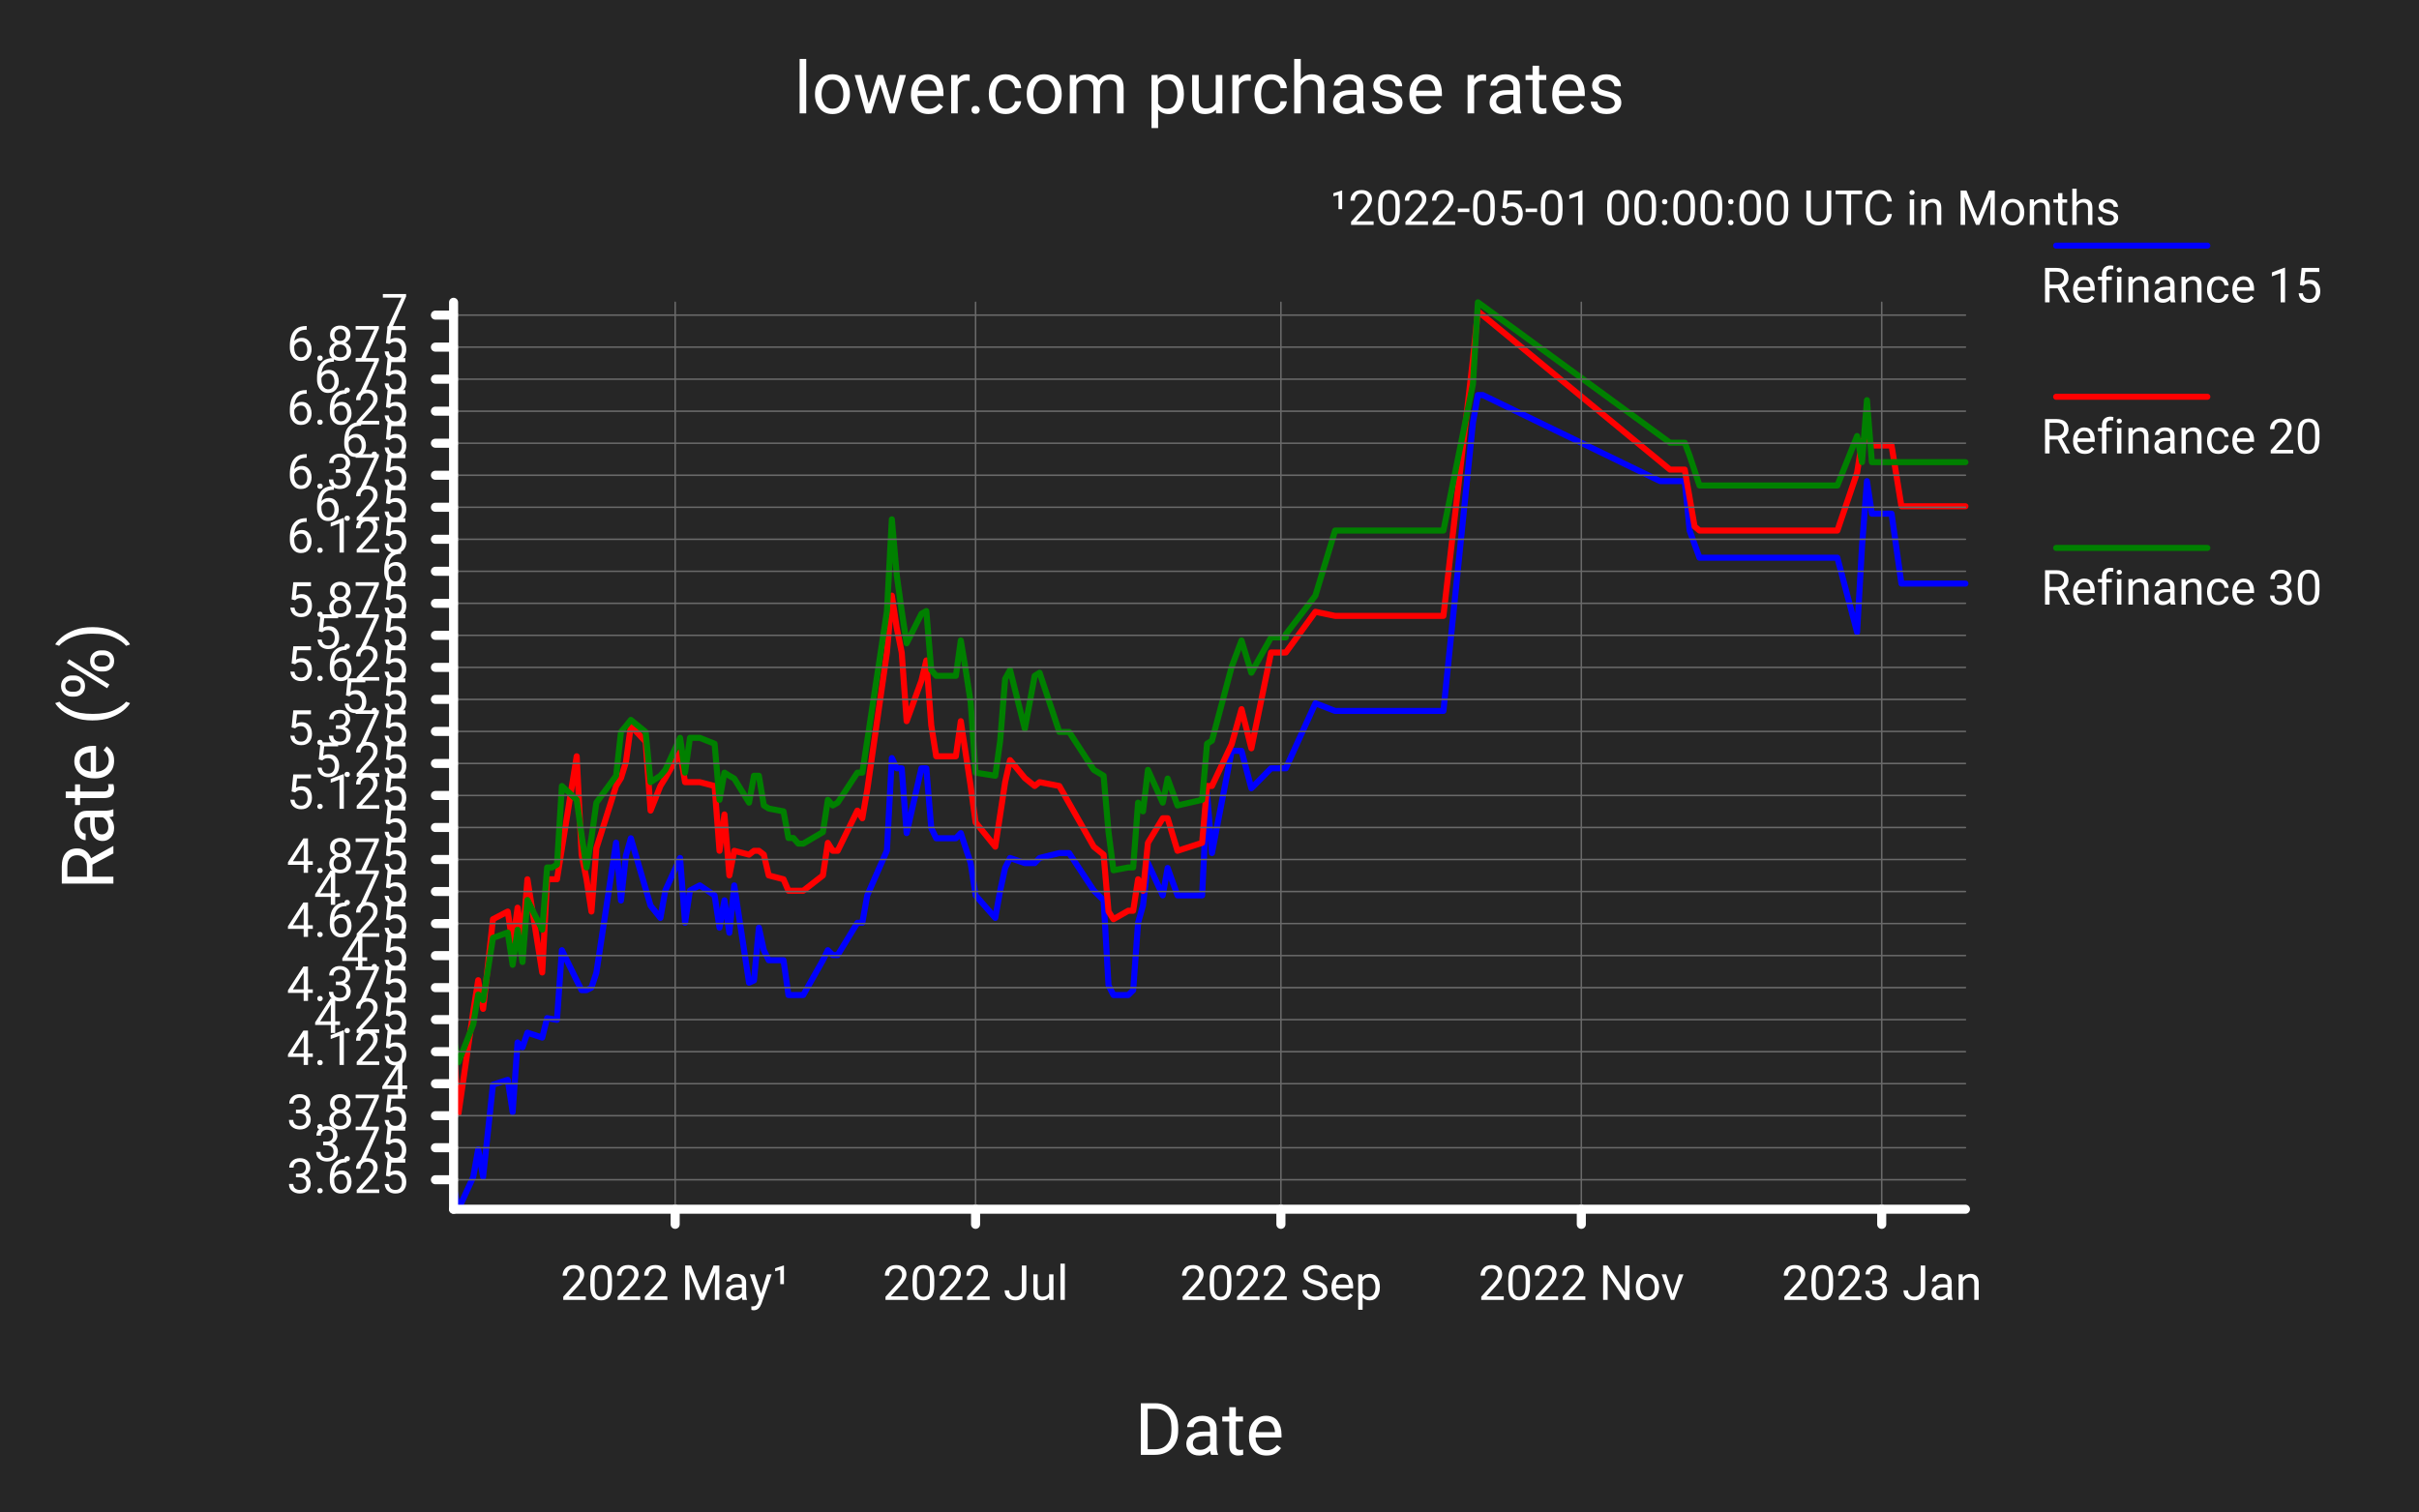
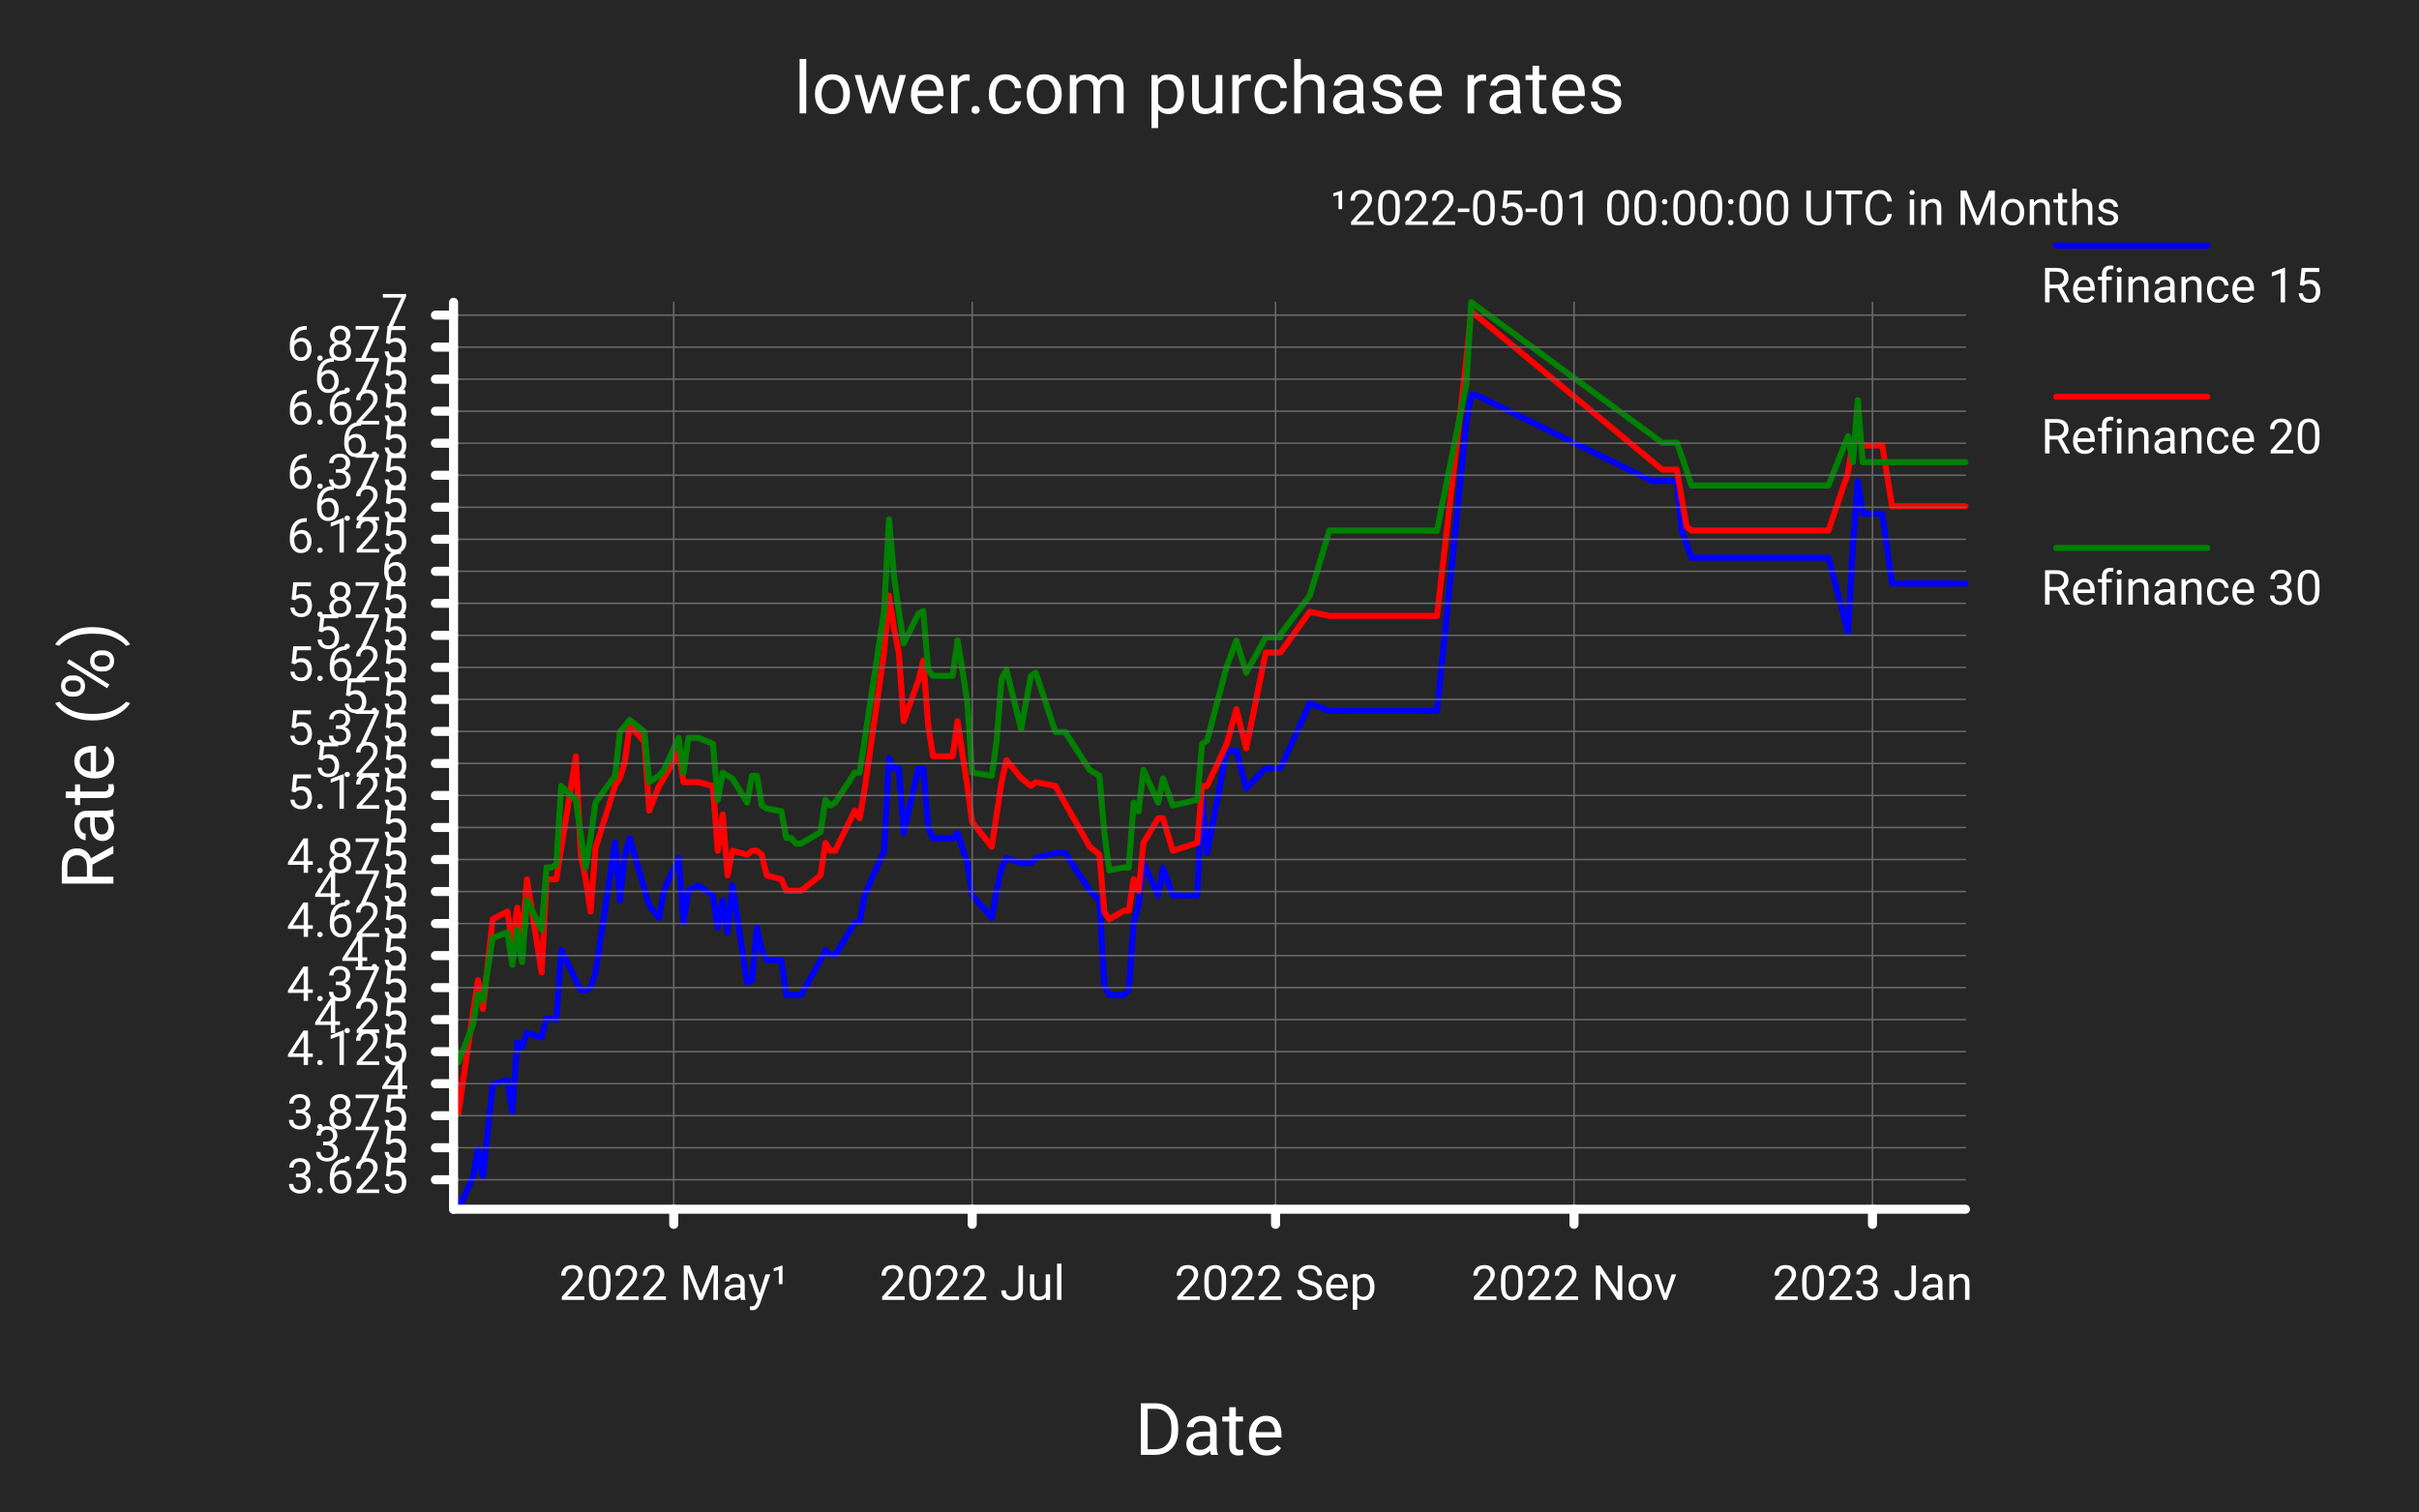
<svg xmlns="http://www.w3.org/2000/svg" class="poloto" width="800" height="500" viewBox="0 0 800 500">
  <style>.poloto{stroke-linecap:round;stroke-linejoin:round;font-family:Roboto,sans-serif;font-size:16px;}.poloto_background{fill:#262626;}.poloto_scatter{stroke-width:7}.poloto_tick_line{stroke:dimgray;stroke-width:0.5}.poloto_line{stroke-width:2}.poloto_text{fill: white;}.poloto_axis_lines{stroke: white;stroke-width:3;fill:none;stroke-dasharray:none}.poloto_title{font-size:24px;dominant-baseline:start;text-anchor:middle;}.poloto_xname{font-size:24px;dominant-baseline:start;text-anchor:middle;}.poloto_yname{font-size:24px;dominant-baseline:start;text-anchor:middle;}.poloto0stroke{stroke:blue;}.poloto1stroke{stroke:red;}.poloto2stroke{stroke:green;}.poloto3stroke{stroke:gold;}.poloto4stroke{stroke:aqua;}.poloto5stroke{stroke:lime;}.poloto6stroke{stroke:orange;}.poloto7stroke{stroke:chocolate;}.poloto0fill{fill:blue;}.poloto1fill{fill:red;}.poloto2fill{fill:green;}.poloto3fill{fill:gold;}.poloto4fill{fill:aqua;}.poloto5fill{fill:lime;}.poloto6fill{fill:orange;}.poloto7fill{fill:chocolate;}</style>
  <circle r="1e5" class="poloto_background" />
  <text class="poloto_text poloto_legend_text" x="675" y="100">Refinance 15</text>
  <line class="poloto_line poloto_legend_icon poloto0stroke poloto0legend" stroke="black" x1="680" x2="730" y1="81.25" y2="81.25" />
-   <path class="poloto_line poloto0stroke" fill="none" stroke="black" d=" M 150.00 392.46 L 151.63 400.00 L 156.51 389.32 L 158.14 380.17 L 159.77 389.32 L 159.77 389.32 L 163.03 358.81 L 167.92 357.20 L 169.54 367.88 L 171.17 344.83 L 172.80 346.44 L 174.43 341.61 L 179.32 343.22 L 180.94 336.78 L 180.94 336.78 L 184.20 337.37 L 185.83 314.32 L 190.72 324.32 L 192.35 327.54 L 193.97 327.54 L 195.60 326.69 L 197.23 321.78 L 203.75 278.73 L 205.37 297.88 L 207.00 283.05 L 208.63 277.29 L 208.63 277.29 L 215.15 299.58 L 218.40 303.64 L 220.03 294.58 L 224.92 283.81 L 226.55 305.25 L 228.18 294.58 L 228.18 294.58 L 231.43 292.88 L 236.32 296.19 L 237.95 306.86 L 237.95 306.86 L 239.58 297.80 L 241.21 308.56 L 242.83 292.88 L 247.72 325.08 L 249.35 324.32 L 250.98 306.86 L 250.98 306.86 L 252.61 314.32 L 254.23 317.63 L 259.12 317.63 L 260.75 329.15 L 262.38 329.15 L 264.01 329.15 L 265.64 329.15 L 272.15 317.63 L 273.78 314.32 L 275.41 315.93 L 277.04 315.93 L 277.04 315.93 L 283.55 305.25 L 285.18 305.25 L 286.81 296.19 L 293.32 281.36 L 294.95 250.76 L 296.58 254.15 L 298.21 254.15 L 299.84 275.59 L 304.72 254.15 L 306.35 254.15 L 307.98 273.90 L 309.61 277.29 L 316.12 277.29 L 317.75 275.59 L 319.38 280.59 L 321.01 285.51 L 322.64 296.19 L 329.15 303.64 L 330.78 294.58 L 332.41 287.12 L 334.04 283.81 L 338.93 285.51 L 342.18 285.51 L 343.81 283.81 L 350.33 282.20 L 350.33 282.20 L 350.33 282.20 L 350.33 282.20 L 350.33 282.20 L 350.33 282.20 L 353.58 282.20 L 353.58 282.20 L 353.58 282.20 L 353.58 282.20 L 353.58 282.20 L 353.58 282.20 L 361.73 294.58 L 364.98 297.80 L 366.61 325.93 L 368.24 329.15 L 373.13 329.15 L 374.76 327.54 L 376.38 305.25 L 378.01 299.49 L 379.64 285.51 L 384.53 296.19 L 384.53 296.19 L 386.16 287.12 L 389.41 296.19 L 389.41 296.19 L 397.56 296.19 L 399.19 262.46 L 400.81 282.20 L 407.33 248.39 L 410.59 248.39 L 410.59 248.39 L 413.84 260.76 L 420.36 254.15 L 420.36 254.15 L 420.36 254.15 L 420.36 254.15 L 420.36 254.15 L 420.36 254.15 L 420.36 254.15 L 420.36 254.15 L 420.36 254.15 L 425.24 254.15 L 435.02 232.63 L 441.53 235.17 L 441.53 235.17 L 446.42 235.17 L 452.93 235.17 L 454.56 235.17 L 454.56 235.17 L 454.56 235.17 L 454.56 235.17 L 454.56 235.17 L 475.73 235.17 L 477.36 235.17 L 487.13 139.75 L 488.76 130.68 L 490.39 130.68 L 549.02 159.15 L 555.54 159.15 L 557.17 159.15 L 558.79 175.51 L 562.05 184.49 L 562.05 184.49 L 568.57 184.49 L 570.20 184.49 L 571.82 184.49 L 573.45 184.49 L 578.34 184.49 L 579.97 184.49 L 583.22 184.49 L 584.85 184.49 L 589.74 184.49 L 591.37 184.49 L 591.37 184.49 L 596.25 184.49 L 601.14 184.49 L 602.77 184.49 L 604.40 184.49 L 606.03 184.49 L 607.65 184.49 L 614.17 209.15 L 615.80 180.68 L 617.43 159.15 L 619.06 169.92 L 623.94 169.92 L 625.57 169.92 L 625.57 169.92 L 628.83 193.05 L 630.46 193.05 L 635.34 193.05 L 636.97 193.05 L 638.60 193.05 L 640.23 193.05 L 641.86 193.05 L 641.86 193.05 L 641.86 193.05 L 641.86 193.05 L 650.00 193.05" />
+   <path class="poloto_line poloto0stroke" fill="none" stroke="black" d=" M 150.00 392.46 L 151.62 400.00 L 156.47 389.32 L 158.09 380.17 L 159.71 389.32 L 159.71 389.32 L 162.94 358.81 L 167.80 357.20 L 169.42 367.88 L 171.04 344.83 L 172.65 346.44 L 174.27 341.61 L 179.13 343.22 L 180.74 336.78 L 180.74 336.78 L 183.98 337.37 L 185.60 314.32 L 190.45 324.32 L 192.07 327.54 L 193.69 327.54 L 195.31 326.69 L 196.93 321.78 L 203.40 278.73 L 205.02 297.88 L 206.63 283.05 L 208.25 277.29 L 208.25 277.29 L 214.72 299.58 L 217.96 303.64 L 219.58 294.58 L 224.43 283.81 L 226.05 305.25 L 227.67 294.58 L 227.67 294.58 L 230.91 292.88 L 235.76 296.19 L 237.38 306.86 L 237.38 306.86 L 239.00 297.80 L 240.61 308.56 L 242.23 292.88 L 247.09 325.08 L 248.71 324.32 L 250.32 306.86 L 250.32 306.86 L 251.94 314.32 L 253.56 317.63 L 258.41 317.63 L 260.03 329.15 L 261.65 329.15 L 263.27 329.15 L 264.89 329.15 L 271.36 317.63 L 272.98 314.32 L 274.60 315.93 L 276.21 315.93 L 276.21 315.93 L 282.69 305.25 L 284.30 305.25 L 285.92 296.19 L 292.39 281.36 L 294.01 250.76 L 295.63 254.15 L 297.25 254.15 L 298.87 275.59 L 303.72 254.15 L 305.34 254.15 L 306.96 273.90 L 308.58 277.29 L 315.05 277.29 L 316.67 275.59 L 318.28 280.59 L 319.90 285.51 L 321.52 296.19 L 327.99 303.64 L 329.61 294.58 L 331.23 287.12 L 332.85 283.81 L 337.70 285.51 L 340.94 285.51 L 342.56 283.81 L 349.03 282.20 L 349.03 282.20 L 349.03 282.20 L 349.03 282.20 L 349.03 282.20 L 349.03 282.20 L 352.27 282.20 L 352.27 282.20 L 352.27 282.20 L 352.27 282.20 L 352.27 282.20 L 352.27 282.20 L 360.36 294.58 L 363.59 297.80 L 365.21 325.93 L 366.83 329.15 L 371.68 329.15 L 373.30 327.54 L 374.92 305.25 L 376.54 299.49 L 378.16 285.51 L 383.01 296.19 L 383.01 296.19 L 384.63 287.12 L 387.86 296.19 L 387.86 296.19 L 395.95 296.19 L 397.57 262.46 L 399.19 282.20 L 405.66 248.39 L 408.90 248.39 L 408.90 248.39 L 412.14 260.76 L 418.61 254.15 L 418.61 254.15 L 418.61 254.15 L 418.61 254.15 L 418.61 254.15 L 418.61 254.15 L 418.61 254.15 L 418.61 254.15 L 418.61 254.15 L 423.46 254.15 L 433.17 232.63 L 439.64 235.17 L 439.64 235.17 L 444.50 235.17 L 450.97 235.17 L 452.59 235.17 L 452.59 235.17 L 452.59 235.17 L 452.59 235.17 L 452.59 235.17 L 473.62 235.17 L 475.24 235.17 L 484.95 139.75 L 486.57 130.68 L 488.19 130.68 L 546.44 159.15 L 552.91 159.15 L 554.53 159.15 L 556.15 175.51 L 559.39 184.49 L 559.39 184.49 L 565.86 184.49 L 567.48 184.49 L 569.09 184.49 L 570.71 184.49 L 575.57 184.49 L 577.18 184.49 L 580.42 184.49 L 582.04 184.49 L 586.89 184.49 L 588.51 184.49 L 588.51 184.49 L 593.37 184.49 L 598.22 184.49 L 599.84 184.49 L 601.46 184.49 L 603.07 184.49 L 604.69 184.49 L 611.17 209.15 L 612.78 180.68 L 614.40 159.15 L 616.02 169.92 L 620.87 169.92 L 622.49 169.92 L 622.49 169.92 L 625.73 193.05 L 627.35 193.05 L 632.20 193.05 L 633.82 193.05 L 635.44 193.05 L 637.06 193.05 L 638.67 193.05 L 638.67 193.05 L 638.67 193.05 L 638.67 193.05 L 646.76 193.05 L 650.00 193.05" />
  <text class="poloto_text poloto_legend_text" x="675" y="150">Refinance 20</text>
  <line class="poloto_line poloto_legend_icon poloto1stroke poloto1legend" stroke="black" x1="680" x2="730" y1="131.25" y2="131.25" />
-   <path class="poloto_line poloto1stroke" fill="none" stroke="black" d=" M 150.00 345.68 L 151.63 368.31 L 156.51 334.58 L 158.14 324.24 L 159.77 333.73 L 159.77 333.73 L 163.03 304.07 L 167.92 301.53 L 169.54 312.29 L 171.17 300.25 L 172.80 311.02 L 174.43 290.85 L 179.32 321.69 L 180.94 290.85 L 180.94 290.85 L 184.20 290.85 L 184.20 290.85 L 190.72 250.17 L 192.35 282.71 L 193.97 290.85 L 195.60 301.53 L 197.23 280.59 L 203.75 260.00 L 205.37 257.37 L 207.00 252.12 L 208.63 240.08 L 213.52 245.34 L 215.15 268.14 L 218.40 260.00 L 220.03 257.37 L 224.92 248.81 L 226.55 258.73 L 228.18 258.73 L 228.18 258.73 L 231.43 258.73 L 236.32 260.00 L 237.95 281.44 L 237.95 281.44 L 239.58 269.41 L 241.21 289.58 L 242.83 281.44 L 247.72 282.71 L 249.35 281.44 L 250.98 281.44 L 250.98 281.44 L 252.61 282.71 L 254.23 289.58 L 259.12 290.85 L 260.75 294.66 L 262.38 294.66 L 264.01 294.66 L 265.64 294.66 L 272.15 289.58 L 273.78 278.81 L 275.41 281.44 L 277.04 281.44 L 277.04 281.44 L 283.55 268.14 L 285.18 270.68 L 286.81 261.27 L 293.32 215.85 L 294.95 197.03 L 296.58 207.80 L 298.21 215.85 L 299.84 238.56 L 304.72 225.17 L 306.35 218.47 L 307.98 239.92 L 309.61 250.17 L 316.12 250.17 L 317.75 238.56 L 319.38 249.32 L 321.01 260.00 L 322.64 272.03 L 329.15 280.08 L 330.78 269.41 L 332.41 258.73 L 334.04 251.44 L 338.93 257.37 L 342.18 260.00 L 343.81 258.73 L 350.33 260.00 L 350.33 260.00 L 350.33 260.00 L 350.33 260.00 L 350.33 260.00 L 350.33 260.00 L 350.33 260.00 L 350.33 260.00 L 350.33 260.00 L 350.33 260.00 L 350.33 260.00 L 350.33 260.00 L 361.73 280.08 L 364.98 282.71 L 366.61 301.53 L 368.24 304.07 L 373.13 301.27 L 374.76 301.27 L 376.38 290.85 L 378.01 294.66 L 379.64 278.81 L 384.53 270.68 L 384.53 270.68 L 386.16 270.68 L 389.41 281.44 L 389.41 281.44 L 397.56 278.81 L 399.19 260.00 L 400.81 260.00 L 407.33 246.19 L 410.59 234.58 L 410.59 234.58 L 413.84 247.54 L 420.36 215.85 L 420.36 215.85 L 420.36 215.85 L 420.36 215.85 L 420.36 215.85 L 420.36 215.85 L 420.36 215.85 L 420.36 215.85 L 420.36 215.85 L 425.24 215.85 L 435.02 202.37 L 441.53 203.73 L 444.79 203.73 L 446.42 203.73 L 446.42 203.73 L 454.56 203.73 L 456.19 203.73 L 456.19 203.73 L 456.19 203.73 L 456.19 203.73 L 475.73 203.73 L 477.36 203.73 L 487.13 118.81 L 488.76 102.97 L 488.76 102.97 L 552.28 155.34 L 555.54 155.34 L 557.17 155.34 L 560.42 174.15 L 562.05 175.51 L 562.05 175.51 L 568.57 175.51 L 570.20 175.51 L 571.82 175.51 L 573.45 175.51 L 578.34 175.51 L 579.97 175.51 L 583.22 175.51 L 584.85 175.51 L 589.74 175.51 L 591.37 175.51 L 591.37 175.51 L 596.25 175.51 L 601.14 175.51 L 602.77 175.51 L 604.40 175.51 L 606.03 175.51 L 607.65 175.51 L 614.17 156.36 L 615.80 145.93 L 617.43 144.58 L 619.06 147.37 L 623.94 147.37 L 625.57 147.37 L 625.57 147.37 L 628.83 167.46 L 630.46 167.46 L 635.34 167.46 L 636.97 167.46 L 638.60 167.46 L 640.23 167.46 L 641.86 167.46 L 641.86 167.46 L 648.37 167.46 L 648.37 167.46 L 650.00 167.46" />
+   <path class="poloto_line poloto1stroke" fill="none" stroke="black" d=" M 150.00 345.68 L 151.62 368.31 L 156.47 334.58 L 158.09 324.24 L 159.71 333.73 L 159.71 333.73 L 162.94 304.07 L 167.80 301.53 L 169.42 312.29 L 171.04 300.25 L 172.65 311.02 L 174.27 290.85 L 179.13 321.69 L 180.74 290.85 L 180.74 290.85 L 183.98 290.85 L 183.98 290.85 L 190.45 250.17 L 192.07 282.71 L 193.69 290.85 L 195.31 301.53 L 196.93 280.59 L 203.40 260.00 L 205.02 257.37 L 206.63 252.12 L 208.25 240.08 L 213.11 245.34 L 214.72 268.14 L 217.96 260.00 L 219.58 257.37 L 224.43 248.81 L 226.05 258.73 L 227.67 258.73 L 227.67 258.73 L 230.91 258.73 L 235.76 260.00 L 237.38 281.44 L 237.38 281.44 L 239.00 269.41 L 240.61 289.58 L 242.23 281.44 L 247.09 282.71 L 248.71 281.44 L 250.32 281.44 L 250.32 281.44 L 251.94 282.71 L 253.56 289.58 L 258.41 290.85 L 260.03 294.66 L 261.65 294.66 L 263.27 294.66 L 264.89 294.66 L 271.36 289.58 L 272.98 278.81 L 274.60 281.44 L 276.21 281.44 L 276.21 281.44 L 282.69 268.14 L 284.30 270.68 L 285.92 261.27 L 292.39 215.85 L 294.01 197.03 L 295.63 207.80 L 297.25 215.85 L 298.87 238.56 L 303.72 225.17 L 305.34 218.47 L 306.96 239.92 L 308.58 250.17 L 315.05 250.17 L 316.67 238.56 L 318.28 249.32 L 319.90 260.00 L 321.52 272.03 L 327.99 280.08 L 329.61 269.41 L 331.23 258.73 L 332.85 251.44 L 337.70 257.37 L 340.94 260.00 L 342.56 258.73 L 349.03 260.00 L 349.03 260.00 L 349.03 260.00 L 349.03 260.00 L 349.03 260.00 L 349.03 260.00 L 349.03 260.00 L 349.03 260.00 L 349.03 260.00 L 349.03 260.00 L 349.03 260.00 L 349.03 260.00 L 360.36 280.08 L 363.59 282.71 L 365.21 301.53 L 366.83 304.07 L 371.68 301.27 L 373.30 301.27 L 374.92 290.85 L 376.54 294.66 L 378.16 278.81 L 383.01 270.68 L 383.01 270.68 L 384.63 270.68 L 387.86 281.44 L 387.86 281.44 L 395.95 278.81 L 397.57 260.00 L 399.19 260.00 L 405.66 246.19 L 408.90 234.58 L 408.90 234.58 L 412.14 247.54 L 418.61 215.85 L 418.61 215.85 L 418.61 215.85 L 418.61 215.85 L 418.61 215.85 L 418.61 215.85 L 418.61 215.85 L 418.61 215.85 L 418.61 215.85 L 423.46 215.85 L 433.17 202.37 L 439.64 203.73 L 442.88 203.73 L 444.50 203.73 L 444.50 203.73 L 452.59 203.73 L 454.21 203.73 L 454.21 203.73 L 454.21 203.73 L 454.21 203.73 L 473.62 203.73 L 475.24 203.73 L 484.95 118.81 L 486.57 102.97 L 486.57 102.97 L 549.68 155.34 L 552.91 155.34 L 554.53 155.34 L 557.77 174.15 L 559.39 175.51 L 559.39 175.51 L 565.86 175.51 L 567.48 175.51 L 569.09 175.51 L 570.71 175.51 L 575.57 175.51 L 577.18 175.51 L 580.42 175.51 L 582.04 175.51 L 586.89 175.51 L 588.51 175.51 L 588.51 175.51 L 593.37 175.51 L 598.22 175.51 L 599.84 175.51 L 601.46 175.51 L 603.07 175.51 L 604.69 175.51 L 611.17 156.36 L 612.78 145.93 L 614.40 144.58 L 616.02 147.37 L 620.87 147.37 L 622.49 147.37 L 622.49 147.37 L 625.73 167.46 L 627.35 167.46 L 632.20 167.46 L 633.82 167.46 L 635.44 167.46 L 637.06 167.46 L 638.67 167.46 L 638.67 167.46 L 645.15 167.46 L 645.15 167.46 L 646.76 167.46 L 650.00 167.46" />
  <text class="poloto_text poloto_legend_text" x="675" y="200">Refinance 30</text>
  <line class="poloto_line poloto_legend_icon poloto2stroke poloto2legend" stroke="black" x1="680" x2="730" y1="181.25" y2="181.25" />
-   <path class="poloto_line poloto2stroke" fill="none" stroke="black" d=" M 150.00 343.31 L 151.63 351.36 L 156.51 338.81 L 158.14 328.98 L 159.77 330.85 L 159.77 330.85 L 163.03 310.25 L 167.92 308.47 L 169.54 319.15 L 171.17 307.54 L 172.80 318.22 L 174.43 297.71 L 179.32 307.54 L 180.94 286.95 L 182.57 286.95 L 184.20 286.02 L 185.83 260.00 L 190.72 264.58 L 192.35 276.27 L 193.97 286.95 L 195.60 277.20 L 197.23 265.51 L 203.75 256.61 L 205.37 242.12 L 207.00 240.17 L 208.63 238.14 L 213.52 242.12 L 215.15 258.73 L 218.40 256.61 L 220.03 254.66 L 224.92 244.07 L 226.55 255.59 L 228.18 244.07 L 228.18 244.07 L 231.43 244.07 L 236.32 246.02 L 237.95 264.58 L 237.95 264.58 L 239.58 255.59 L 241.21 256.61 L 242.83 257.54 L 247.72 265.51 L 249.35 256.61 L 250.98 256.61 L 250.98 256.61 L 252.61 266.44 L 254.23 267.46 L 259.12 268.39 L 260.75 277.20 L 262.38 277.20 L 264.01 279.07 L 265.64 279.07 L 272.15 275.25 L 273.78 264.58 L 275.41 266.44 L 277.04 265.51 L 277.04 265.51 L 283.55 255.59 L 285.18 255.59 L 286.81 245.00 L 293.32 202.12 L 294.95 171.78 L 296.58 190.34 L 298.21 202.12 L 299.84 212.80 L 304.72 203.05 L 306.35 202.12 L 307.98 221.61 L 309.61 223.56 L 316.12 223.56 L 317.75 211.86 L 319.38 221.61 L 321.01 232.29 L 322.64 255.59 L 329.15 256.61 L 330.78 245.00 L 332.41 224.58 L 334.04 221.61 L 338.93 241.10 L 342.18 223.56 L 343.81 222.54 L 350.33 242.12 L 350.33 242.12 L 350.33 242.12 L 350.33 242.12 L 350.33 242.12 L 350.33 242.12 L 353.58 242.12 L 353.58 242.12 L 353.58 242.12 L 353.58 242.12 L 353.58 242.12 L 353.58 242.12 L 361.73 254.66 L 364.98 256.61 L 366.61 275.25 L 368.24 287.88 L 373.13 286.95 L 374.76 286.95 L 376.38 265.51 L 378.01 268.39 L 379.64 254.66 L 384.53 265.51 L 384.53 265.51 L 386.16 257.54 L 389.41 266.44 L 389.41 266.44 L 397.56 264.58 L 399.19 246.02 L 400.81 245.00 L 407.33 220.59 L 410.59 211.86 L 410.59 211.86 L 413.84 222.54 L 420.36 210.85 L 420.36 210.85 L 420.36 210.85 L 420.36 210.85 L 420.36 210.85 L 420.36 210.85 L 420.36 210.85 L 420.36 210.85 L 425.24 210.85 L 425.24 209.83 L 435.02 197.03 L 441.53 175.51 L 441.53 175.51 L 446.42 175.51 L 446.42 175.51 L 454.56 175.51 L 456.19 175.51 L 456.19 175.51 L 456.19 175.51 L 456.19 175.51 L 475.73 175.51 L 477.36 175.51 L 487.13 127.03 L 488.76 100.00 L 488.76 100.00 L 552.28 146.44 L 555.54 146.44 L 557.17 146.44 L 558.79 150.76 L 562.05 160.59 L 562.05 160.59 L 568.57 160.59 L 570.20 160.59 L 571.82 160.59 L 573.45 160.59 L 578.34 160.59 L 579.97 160.59 L 583.22 160.59 L 584.85 160.59 L 589.74 160.59 L 591.37 160.59 L 591.37 160.59 L 596.25 160.59 L 601.14 160.59 L 602.77 160.59 L 604.40 160.59 L 606.03 160.59 L 607.65 160.59 L 614.17 144.24 L 615.80 152.88 L 617.43 132.37 L 619.06 152.88 L 623.94 152.88 L 625.57 152.88 L 625.57 152.88 L 628.83 152.88 L 630.46 152.88 L 635.34 152.88 L 636.97 152.88 L 638.60 152.88 L 640.23 152.88 L 641.86 152.88 L 641.86 152.88 L 648.37 152.88 L 648.37 152.88 L 650.00 152.88" />
+   <path class="poloto_line poloto2stroke" fill="none" stroke="black" d=" M 150.00 343.31 L 151.62 351.36 L 156.47 338.81 L 158.09 328.98 L 159.71 330.85 L 159.71 330.85 L 162.94 310.25 L 167.80 308.47 L 169.42 319.15 L 171.04 307.54 L 172.65 318.22 L 174.27 297.71 L 179.13 307.54 L 180.74 286.95 L 182.36 286.95 L 183.98 286.02 L 185.60 260.00 L 190.45 264.58 L 192.07 276.27 L 193.69 286.95 L 195.31 277.20 L 196.93 265.51 L 203.40 256.61 L 205.02 242.12 L 206.63 240.17 L 208.25 238.14 L 213.11 242.12 L 214.72 258.73 L 217.96 256.61 L 219.58 254.66 L 224.43 244.07 L 226.05 255.59 L 227.67 244.07 L 227.67 244.07 L 230.91 244.07 L 235.76 246.02 L 237.38 264.58 L 237.38 264.58 L 239.00 255.59 L 240.61 256.61 L 242.23 257.54 L 247.09 265.51 L 248.71 256.61 L 250.32 256.61 L 250.32 256.61 L 251.94 266.44 L 253.56 267.46 L 258.41 268.39 L 260.03 277.20 L 261.65 277.20 L 263.27 279.07 L 264.89 279.07 L 271.36 275.25 L 272.98 264.58 L 274.60 266.44 L 276.21 265.51 L 276.21 265.51 L 282.69 255.59 L 284.30 255.59 L 285.92 245.00 L 292.39 202.12 L 294.01 171.78 L 295.63 190.34 L 297.25 202.12 L 298.87 212.80 L 303.72 203.05 L 305.34 202.12 L 306.96 221.61 L 308.58 223.56 L 315.05 223.56 L 316.67 211.86 L 318.28 221.61 L 319.90 232.29 L 321.52 255.59 L 327.99 256.61 L 329.61 245.00 L 331.23 224.58 L 332.85 221.61 L 337.70 241.10 L 340.94 223.56 L 342.56 222.54 L 349.03 242.12 L 349.03 242.12 L 349.03 242.12 L 349.03 242.12 L 349.03 242.12 L 349.03 242.12 L 352.27 242.12 L 352.27 242.12 L 352.27 242.12 L 352.27 242.12 L 352.27 242.12 L 352.27 242.12 L 360.36 254.66 L 363.59 256.61 L 365.21 275.25 L 366.83 287.88 L 371.68 286.95 L 373.30 286.95 L 374.92 265.51 L 376.54 268.39 L 378.16 254.66 L 383.01 265.51 L 383.01 265.51 L 384.63 257.54 L 387.86 266.44 L 387.86 266.44 L 395.95 264.58 L 397.57 246.02 L 399.19 245.00 L 405.66 220.59 L 408.90 211.86 L 408.90 211.86 L 412.14 222.54 L 418.61 210.85 L 418.61 210.85 L 418.61 210.85 L 418.61 210.85 L 418.61 210.85 L 418.61 210.85 L 418.61 210.85 L 418.61 210.85 L 423.46 210.85 L 423.46 209.83 L 433.17 197.03 L 439.64 175.51 L 439.64 175.51 L 444.50 175.51 L 444.50 175.51 L 452.59 175.51 L 454.21 175.51 L 454.21 175.51 L 454.21 175.51 L 454.21 175.51 L 473.62 175.51 L 475.24 175.51 L 484.95 127.03 L 486.57 100.00 L 486.57 100.00 L 549.68 146.44 L 552.91 146.44 L 554.53 146.44 L 556.15 150.76 L 559.39 160.59 L 559.39 160.59 L 565.86 160.59 L 567.48 160.59 L 569.09 160.59 L 570.71 160.59 L 575.57 160.59 L 577.18 160.59 L 580.42 160.59 L 582.04 160.59 L 586.89 160.59 L 588.51 160.59 L 588.51 160.59 L 593.37 160.59 L 598.22 160.59 L 599.84 160.59 L 601.46 160.59 L 603.07 160.59 L 604.69 160.59 L 611.17 144.24 L 612.78 152.88 L 614.40 132.37 L 616.02 152.88 L 620.87 152.88 L 622.49 152.88 L 622.49 152.88 L 625.73 152.88 L 627.35 152.88 L 632.20 152.88 L 633.82 152.88 L 635.44 152.88 L 637.06 152.88 L 638.67 152.88 L 638.67 152.88 L 645.15 152.88 L 645.15 152.88 L 646.76 152.88 L 650.00 152.88" />
  <text class="poloto_labels poloto_text poloto_title" x="400" y="37.5">lower.com purchase rates</text>
  <text class="poloto_labels poloto_text poloto_xname" x="400" y="481.25">Date</text>
  <text class="poloto_labels poloto_text poloto_yname" transform="rotate(-90,37.5,250)" x="37.5" y="250">Rate (%)</text>
  <text class="poloto_tick_labels poloto_text" dominant-baseline="middle" text-anchor="start" x="150" y="70" />
  <line class="poloto_axis_lines" stroke="black" x1="150" x2="144" y1="390.254" y2="390.254" />
  <line class="poloto_tick_line" stroke="black" x1="150" x2="650" y1="390.254" y2="390.254" />
  <text class="poloto_tick_labels poloto_text" dominant-baseline="middle" text-anchor="end" x="135" y="390.254">3.625</text>
  <line class="poloto_axis_lines" stroke="black" x1="150" x2="144" y1="379.661" y2="379.661" />
  <line class="poloto_tick_line" stroke="black" x1="150" x2="650" y1="379.661" y2="379.661" />
  <text class="poloto_tick_labels poloto_text" dominant-baseline="middle" text-anchor="end" x="135" y="379.661">3.75</text>
  <line class="poloto_axis_lines" stroke="black" x1="150" x2="144" y1="369.068" y2="369.068" />
  <line class="poloto_tick_line" stroke="black" x1="150" x2="650" y1="369.068" y2="369.068" />
  <text class="poloto_tick_labels poloto_text" dominant-baseline="middle" text-anchor="end" x="135" y="369.068">3.875</text>
  <line class="poloto_axis_lines" stroke="black" x1="150" x2="144" y1="358.475" y2="358.475" />
  <line class="poloto_tick_line" stroke="black" x1="150" x2="650" y1="358.475" y2="358.475" />
  <text class="poloto_tick_labels poloto_text" dominant-baseline="middle" text-anchor="end" x="135" y="358.475">4</text>
  <line class="poloto_axis_lines" stroke="black" x1="150" x2="144" y1="347.881" y2="347.881" />
  <line class="poloto_tick_line" stroke="black" x1="150" x2="650" y1="347.881" y2="347.881" />
  <text class="poloto_tick_labels poloto_text" dominant-baseline="middle" text-anchor="end" x="135" y="347.881">4.125</text>
  <line class="poloto_axis_lines" stroke="black" x1="150" x2="144" y1="337.288" y2="337.288" />
  <line class="poloto_tick_line" stroke="black" x1="150" x2="650" y1="337.288" y2="337.288" />
  <text class="poloto_tick_labels poloto_text" dominant-baseline="middle" text-anchor="end" x="135" y="337.288">4.25</text>
  <line class="poloto_axis_lines" stroke="black" x1="150" x2="144" y1="326.695" y2="326.695" />
  <line class="poloto_tick_line" stroke="black" x1="150" x2="650" y1="326.695" y2="326.695" />
  <text class="poloto_tick_labels poloto_text" dominant-baseline="middle" text-anchor="end" x="135" y="326.695">4.375</text>
  <line class="poloto_axis_lines" stroke="black" x1="150" x2="144" y1="316.102" y2="316.102" />
  <line class="poloto_tick_line" stroke="black" x1="150" x2="650" y1="316.102" y2="316.102" />
  <text class="poloto_tick_labels poloto_text" dominant-baseline="middle" text-anchor="end" x="135" y="316.102">4.5</text>
  <line class="poloto_axis_lines" stroke="black" x1="150" x2="144" y1="305.508" y2="305.508" />
  <line class="poloto_tick_line" stroke="black" x1="150" x2="650" y1="305.508" y2="305.508" />
  <text class="poloto_tick_labels poloto_text" dominant-baseline="middle" text-anchor="end" x="135" y="305.508">4.625</text>
  <line class="poloto_axis_lines" stroke="black" x1="150" x2="144" y1="294.915" y2="294.915" />
  <line class="poloto_tick_line" stroke="black" x1="150" x2="650" y1="294.915" y2="294.915" />
  <text class="poloto_tick_labels poloto_text" dominant-baseline="middle" text-anchor="end" x="135" y="294.915">4.75</text>
  <line class="poloto_axis_lines" stroke="black" x1="150" x2="144" y1="284.322" y2="284.322" />
  <line class="poloto_tick_line" stroke="black" x1="150" x2="650" y1="284.322" y2="284.322" />
  <text class="poloto_tick_labels poloto_text" dominant-baseline="middle" text-anchor="end" x="135" y="284.322">4.875</text>
  <line class="poloto_axis_lines" stroke="black" x1="150" x2="144" y1="273.729" y2="273.729" />
  <line class="poloto_tick_line" stroke="black" x1="150" x2="650" y1="273.729" y2="273.729" />
  <text class="poloto_tick_labels poloto_text" dominant-baseline="middle" text-anchor="end" x="135" y="273.729">5</text>
  <line class="poloto_axis_lines" stroke="black" x1="150" x2="144" y1="263.136" y2="263.136" />
  <line class="poloto_tick_line" stroke="black" x1="150" x2="650" y1="263.136" y2="263.136" />
  <text class="poloto_tick_labels poloto_text" dominant-baseline="middle" text-anchor="end" x="135" y="263.136">5.125</text>
  <line class="poloto_axis_lines" stroke="black" x1="150" x2="144" y1="252.542" y2="252.542" />
  <line class="poloto_tick_line" stroke="black" x1="150" x2="650" y1="252.542" y2="252.542" />
  <text class="poloto_tick_labels poloto_text" dominant-baseline="middle" text-anchor="end" x="135" y="252.542">5.25</text>
  <line class="poloto_axis_lines" stroke="black" x1="150" x2="144" y1="241.949" y2="241.949" />
  <line class="poloto_tick_line" stroke="black" x1="150" x2="650" y1="241.949" y2="241.949" />
  <text class="poloto_tick_labels poloto_text" dominant-baseline="middle" text-anchor="end" x="135" y="241.949">5.375</text>
  <line class="poloto_axis_lines" stroke="black" x1="150" x2="144" y1="231.356" y2="231.356" />
  <line class="poloto_tick_line" stroke="black" x1="150" x2="650" y1="231.356" y2="231.356" />
  <text class="poloto_tick_labels poloto_text" dominant-baseline="middle" text-anchor="end" x="135" y="231.356">5.5</text>
  <line class="poloto_axis_lines" stroke="black" x1="150" x2="144" y1="220.763" y2="220.763" />
  <line class="poloto_tick_line" stroke="black" x1="150" x2="650" y1="220.763" y2="220.763" />
  <text class="poloto_tick_labels poloto_text" dominant-baseline="middle" text-anchor="end" x="135" y="220.763">5.625</text>
  <line class="poloto_axis_lines" stroke="black" x1="150" x2="144" y1="210.169" y2="210.169" />
  <line class="poloto_tick_line" stroke="black" x1="150" x2="650" y1="210.169" y2="210.169" />
  <text class="poloto_tick_labels poloto_text" dominant-baseline="middle" text-anchor="end" x="135" y="210.169">5.75</text>
  <line class="poloto_axis_lines" stroke="black" x1="150" x2="144" y1="199.576" y2="199.576" />
  <line class="poloto_tick_line" stroke="black" x1="150" x2="650" y1="199.576" y2="199.576" />
  <text class="poloto_tick_labels poloto_text" dominant-baseline="middle" text-anchor="end" x="135" y="199.576">5.875</text>
  <line class="poloto_axis_lines" stroke="black" x1="150" x2="144" y1="188.983" y2="188.983" />
  <line class="poloto_tick_line" stroke="black" x1="150" x2="650" y1="188.983" y2="188.983" />
  <text class="poloto_tick_labels poloto_text" dominant-baseline="middle" text-anchor="end" x="135" y="188.983">6</text>
  <line class="poloto_axis_lines" stroke="black" x1="150" x2="144" y1="178.39" y2="178.39" />
  <line class="poloto_tick_line" stroke="black" x1="150" x2="650" y1="178.39" y2="178.39" />
  <text class="poloto_tick_labels poloto_text" dominant-baseline="middle" text-anchor="end" x="135" y="178.39">6.125</text>
  <line class="poloto_axis_lines" stroke="black" x1="150" x2="144" y1="167.797" y2="167.797" />
  <line class="poloto_tick_line" stroke="black" x1="150" x2="650" y1="167.797" y2="167.797" />
  <text class="poloto_tick_labels poloto_text" dominant-baseline="middle" text-anchor="end" x="135" y="167.797">6.25</text>
  <line class="poloto_axis_lines" stroke="black" x1="150" x2="144" y1="157.203" y2="157.203" />
  <line class="poloto_tick_line" stroke="black" x1="150" x2="650" y1="157.203" y2="157.203" />
  <text class="poloto_tick_labels poloto_text" dominant-baseline="middle" text-anchor="end" x="135" y="157.203">6.375</text>
  <line class="poloto_axis_lines" stroke="black" x1="150" x2="144" y1="146.61" y2="146.61" />
  <line class="poloto_tick_line" stroke="black" x1="150" x2="650" y1="146.61" y2="146.61" />
  <text class="poloto_tick_labels poloto_text" dominant-baseline="middle" text-anchor="end" x="135" y="146.61">6.5</text>
  <line class="poloto_axis_lines" stroke="black" x1="150" x2="144" y1="136.017" y2="136.017" />
  <line class="poloto_tick_line" stroke="black" x1="150" x2="650" y1="136.017" y2="136.017" />
  <text class="poloto_tick_labels poloto_text" dominant-baseline="middle" text-anchor="end" x="135" y="136.017">6.625</text>
  <line class="poloto_axis_lines" stroke="black" x1="150" x2="144" y1="125.424" y2="125.424" />
  <line class="poloto_tick_line" stroke="black" x1="150" x2="650" y1="125.424" y2="125.424" />
  <text class="poloto_tick_labels poloto_text" dominant-baseline="middle" text-anchor="end" x="135" y="125.424">6.75</text>
  <line class="poloto_axis_lines" stroke="black" x1="150" x2="144" y1="114.831" y2="114.831" />
  <line class="poloto_tick_line" stroke="black" x1="150" x2="650" y1="114.831" y2="114.831" />
  <text class="poloto_tick_labels poloto_text" dominant-baseline="middle" text-anchor="end" x="135" y="114.831">6.875</text>
  <line class="poloto_axis_lines" stroke="black" x1="150" x2="144" y1="104.237" y2="104.237" />
  <line class="poloto_tick_line" stroke="black" x1="150" x2="650" y1="104.237" y2="104.237" />
  <text class="poloto_tick_labels poloto_text" dominant-baseline="middle" text-anchor="end" x="135" y="104.237">7</text>
  <text class="poloto_tick_labels poloto_text" dominant-baseline="middle" text-anchor="start" x="440" y="70">¹2022-05-01 00:00:00 UTC in Months</text>
-   <line class="poloto_axis_lines" stroke="black" x1="223.29" x2="223.29" y1="400" y2="405" />
-   <line class="poloto_tick_line" stroke="black" x1="223.29" x2="223.29" y1="400" y2="100" />
-   <text class="poloto_tick_labels poloto_text" dominant-baseline="start" text-anchor="middle" x="223.29" y="430">2022 May¹</text>
-   <line class="poloto_axis_lines" stroke="black" x1="322.638" x2="322.638" y1="400" y2="405" />
-   <line class="poloto_tick_line" stroke="black" x1="322.638" x2="322.638" y1="400" y2="100" />
-   <text class="poloto_tick_labels poloto_text" dominant-baseline="start" text-anchor="middle" x="322.638" y="430">2022 Jul</text>
-   <line class="poloto_axis_lines" stroke="black" x1="423.616" x2="423.616" y1="400" y2="405" />
-   <line class="poloto_tick_line" stroke="black" x1="423.616" x2="423.616" y1="400" y2="100" />
-   <text class="poloto_tick_labels poloto_text" dominant-baseline="start" text-anchor="middle" x="423.616" y="430">2022 Sep</text>
-   <line class="poloto_axis_lines" stroke="black" x1="522.964" x2="522.964" y1="400" y2="405" />
-   <line class="poloto_tick_line" stroke="black" x1="522.964" x2="522.964" y1="400" y2="100" />
-   <text class="poloto_tick_labels poloto_text" dominant-baseline="start" text-anchor="middle" x="522.964" y="430">2022 Nov</text>
-   <line class="poloto_axis_lines" stroke="black" x1="622.313" x2="622.313" y1="400" y2="405" />
-   <line class="poloto_tick_line" stroke="black" x1="622.313" x2="622.313" y1="400" y2="100" />
-   <text class="poloto_tick_labels poloto_text" dominant-baseline="start" text-anchor="middle" x="622.313" y="430">2023 Jan</text>
+   <line class="poloto_axis_lines" stroke="black" x1="222.816" x2="222.816" y1="400" y2="405" />
+   <line class="poloto_tick_line" stroke="black" x1="222.816" x2="222.816" y1="400" y2="100" />
+   <text class="poloto_tick_labels poloto_text" dominant-baseline="start" text-anchor="middle" x="222.816" y="430">2022 May¹</text>
+   <line class="poloto_axis_lines" stroke="black" x1="321.521" x2="321.521" y1="400" y2="405" />
+   <line class="poloto_tick_line" stroke="black" x1="321.521" x2="321.521" y1="400" y2="100" />
+   <text class="poloto_tick_labels poloto_text" dominant-baseline="start" text-anchor="middle" x="321.521" y="430">2022 Jul</text>
+   <line class="poloto_axis_lines" stroke="black" x1="421.845" x2="421.845" y1="400" y2="405" />
+   <line class="poloto_tick_line" stroke="black" x1="421.845" x2="421.845" y1="400" y2="100" />
+   <text class="poloto_tick_labels poloto_text" dominant-baseline="start" text-anchor="middle" x="421.845" y="430">2022 Sep</text>
+   <line class="poloto_axis_lines" stroke="black" x1="520.55" x2="520.55" y1="400" y2="405" />
+   <line class="poloto_tick_line" stroke="black" x1="520.55" x2="520.55" y1="400" y2="100" />
+   <text class="poloto_tick_labels poloto_text" dominant-baseline="start" text-anchor="middle" x="520.55" y="430">2022 Nov</text>
+   <line class="poloto_axis_lines" stroke="black" x1="619.256" x2="619.256" y1="400" y2="405" />
+   <line class="poloto_tick_line" stroke="black" x1="619.256" x2="619.256" y1="400" y2="100" />
+   <text class="poloto_tick_labels poloto_text" dominant-baseline="start" text-anchor="middle" x="619.256" y="430">2023 Jan</text>
  <path stroke="black" fill="none" class="poloto_axis_lines" d=" M 150 400 L 650 400" />
  <path stroke="black" fill="none" class="poloto_axis_lines" d=" M 150 400 L 150 100" />
</svg>
